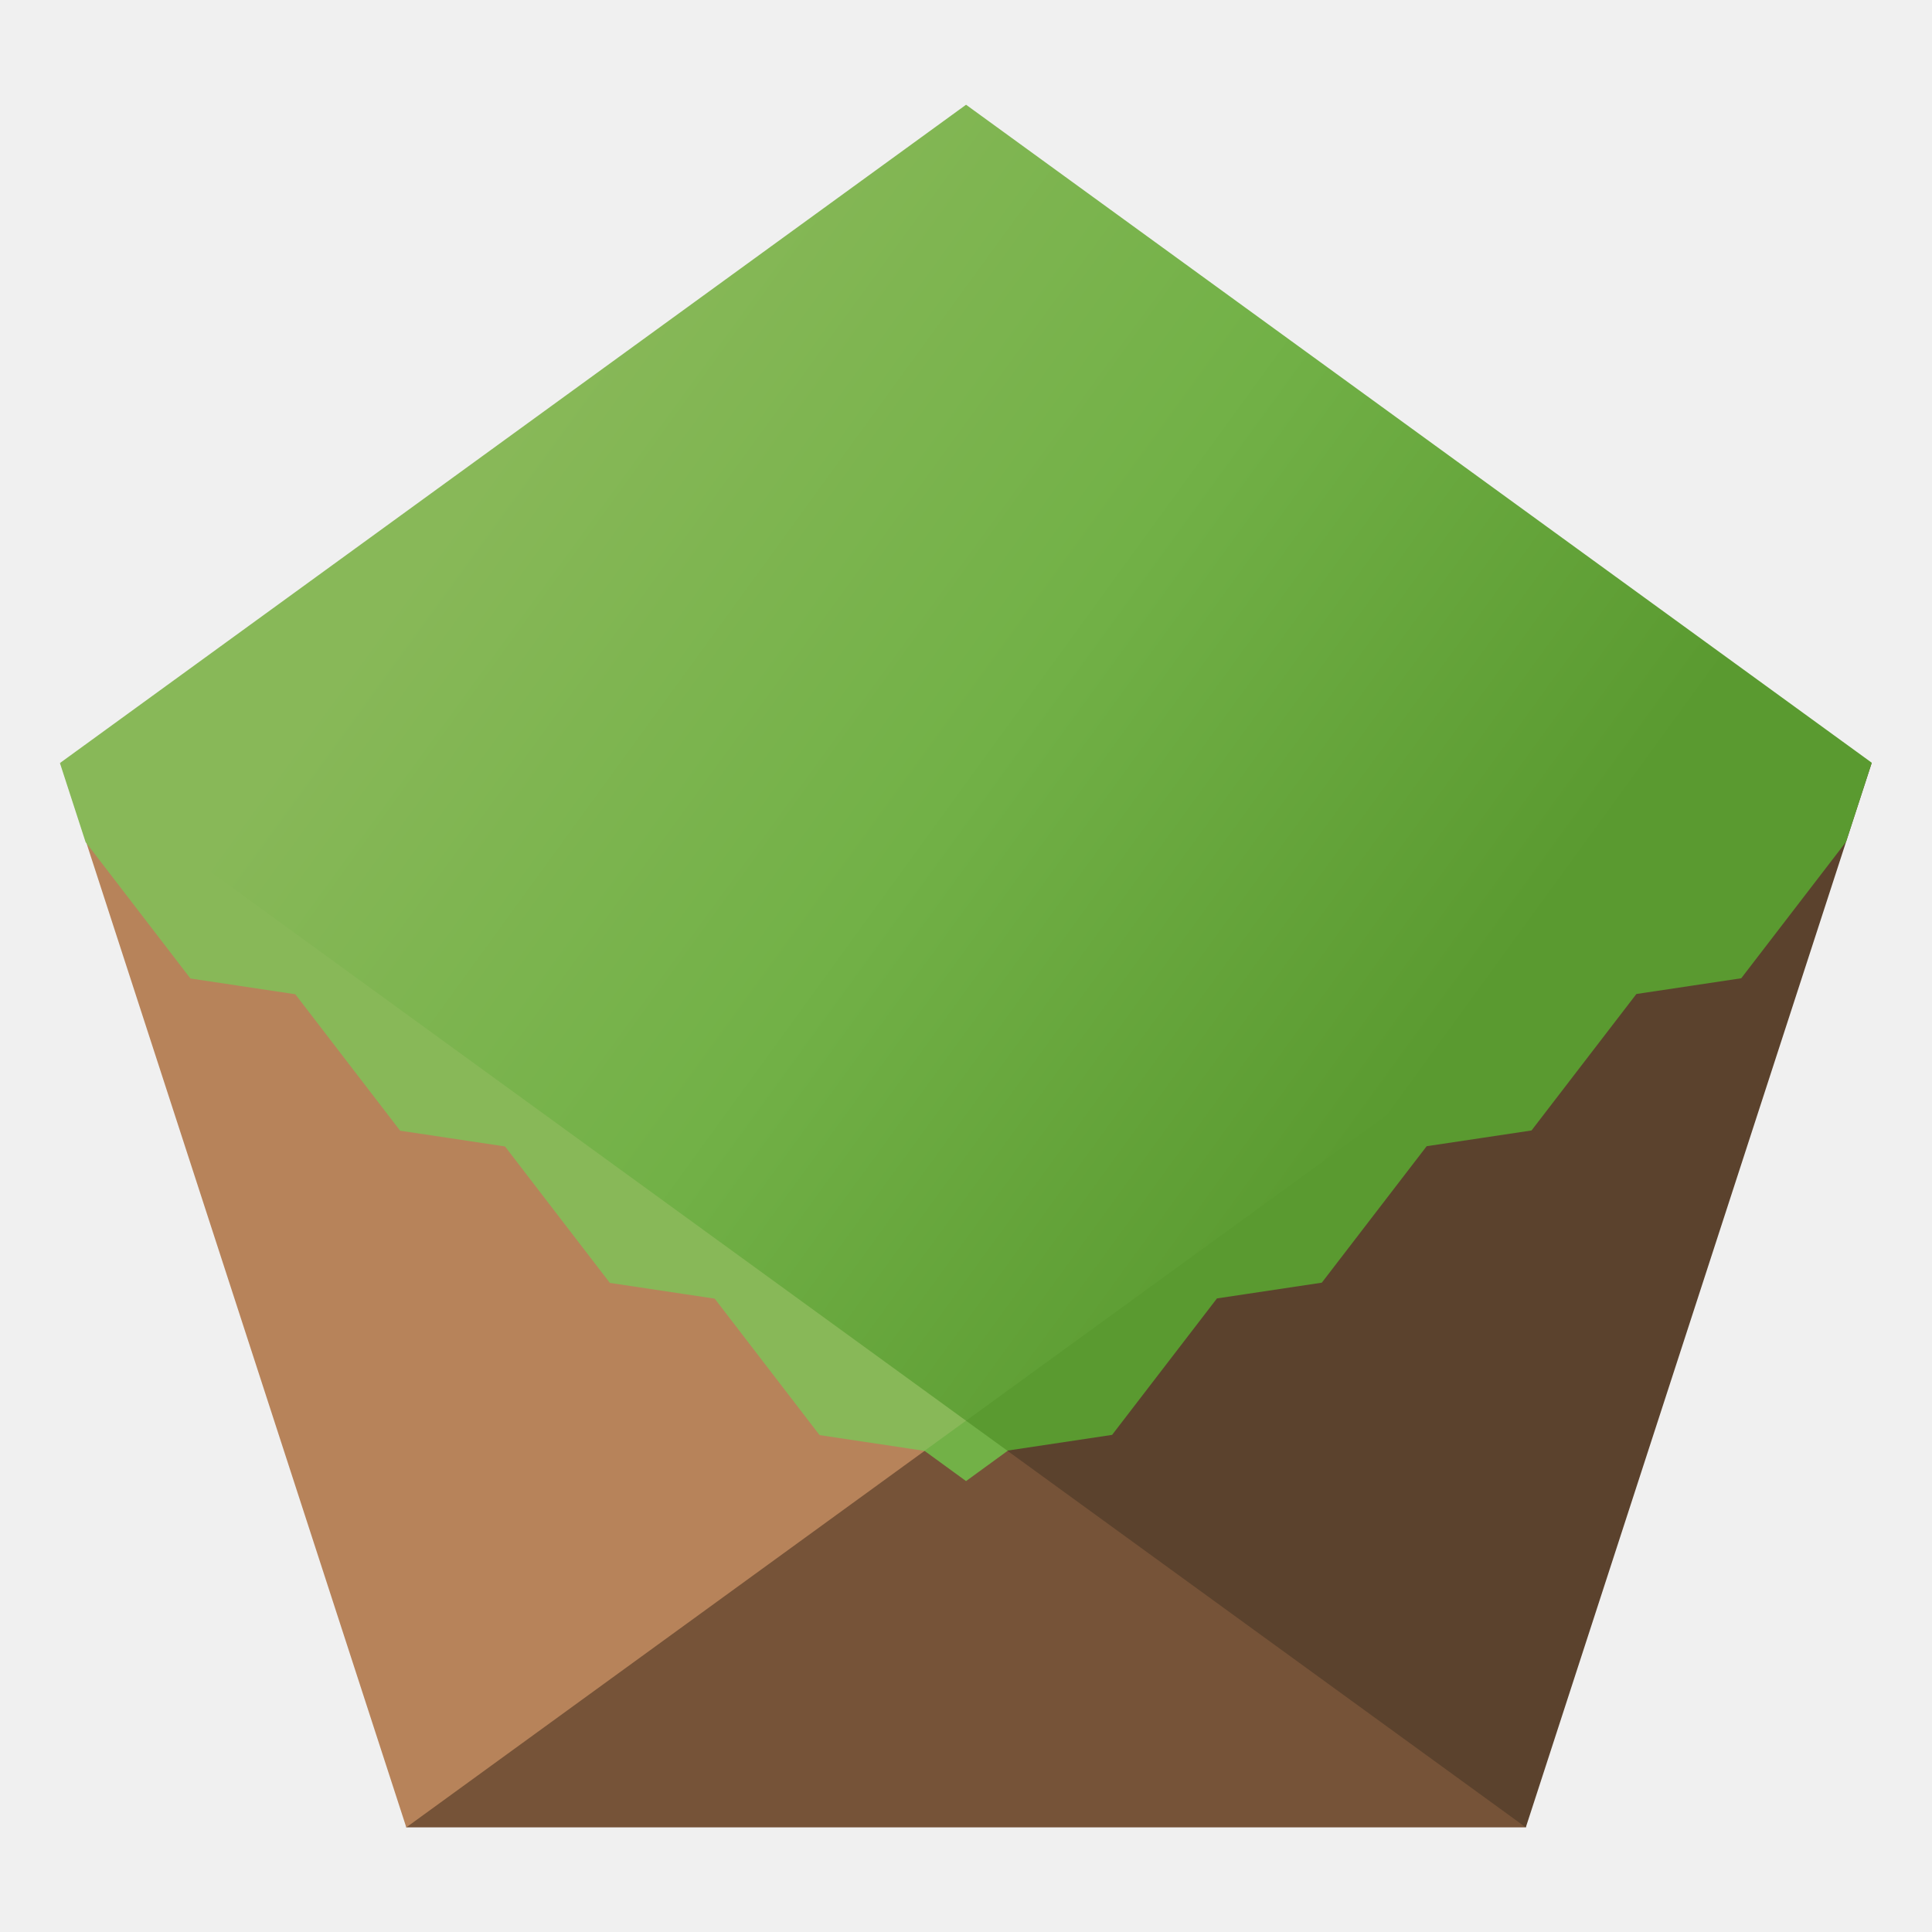
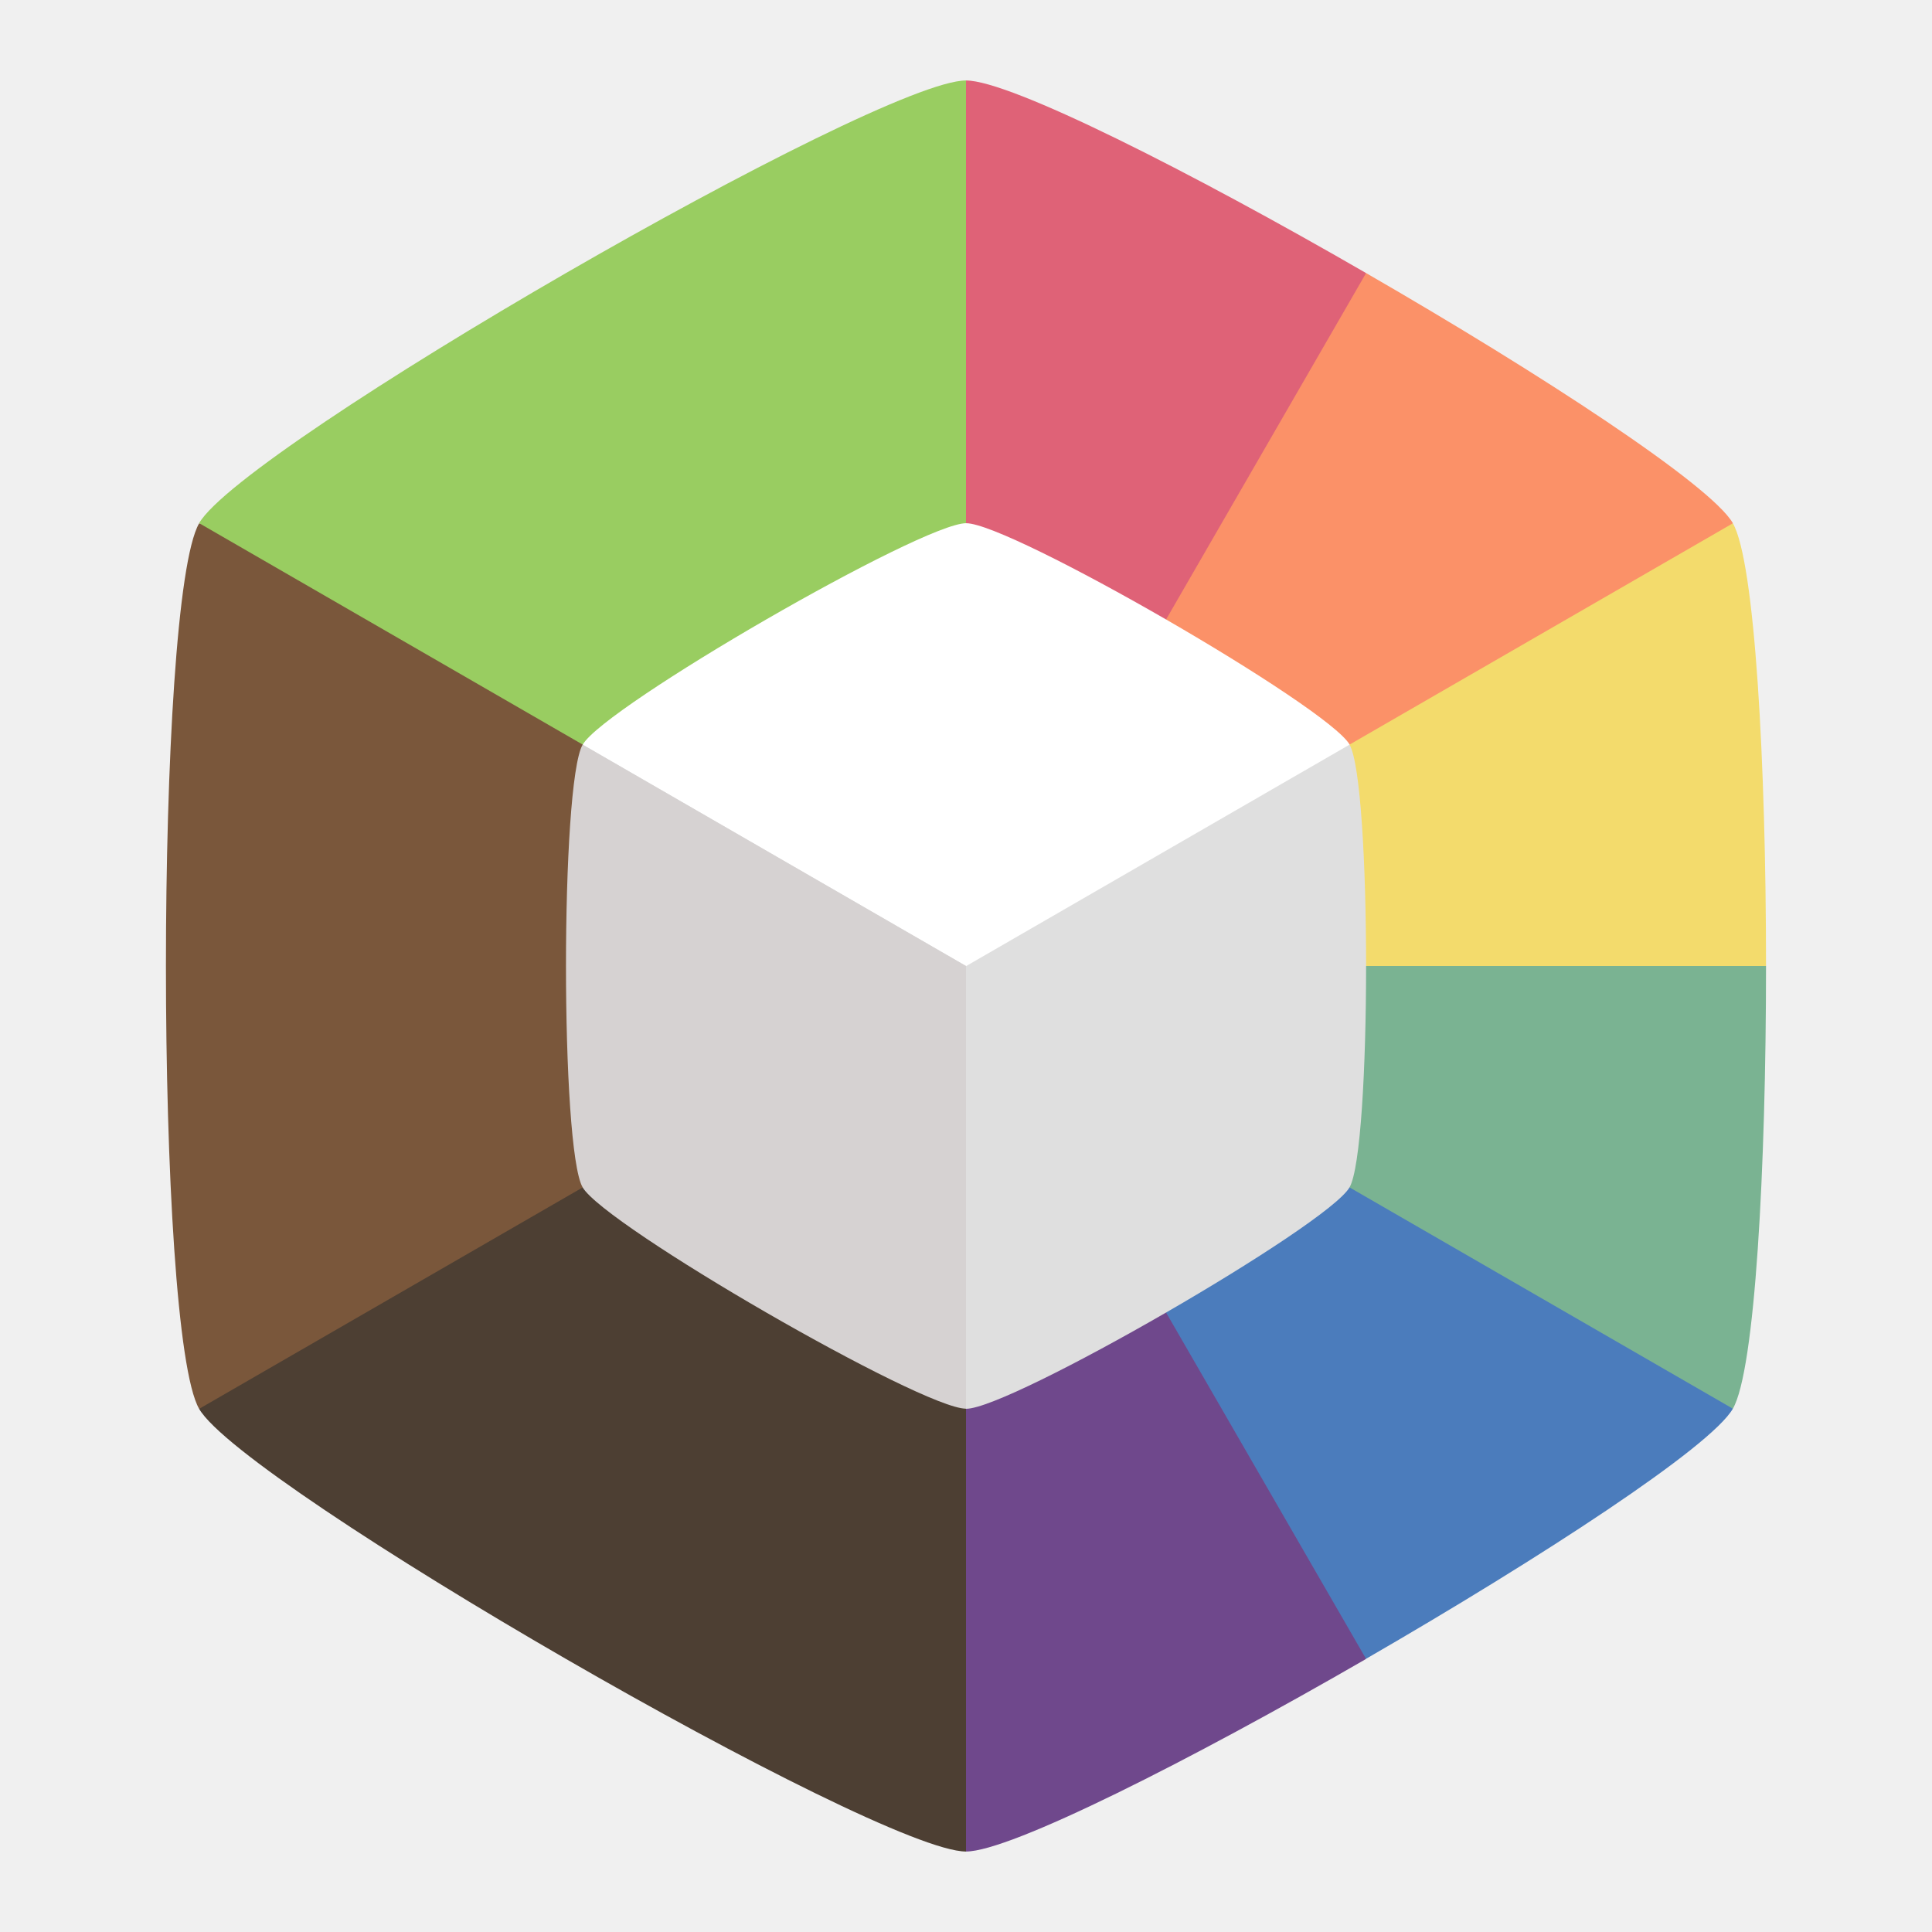
- <svg xmlns="http://www.w3.org/2000/svg" width="64" height="64" version="1.1" viewBox="0 0 16.933 16.933">
-   <defs>
-     <linearGradient id="linearGradient84726" x1="4.498" x2="12.435" y1="3.801" y2="9.568" gradientUnits="userSpaceOnUse">
-       <stop stop-color="#88b858" offset="0" />
-       <stop stop-color="#72b147" offset=".5" />
-       <stop stop-color="#5a9a30" offset="1" />
-     </linearGradient>
-   </defs>
-   <g>
-     <path d="m3.561 16.016s0-3.564 4.906-3.564c4.907 0 4.906 3.564 4.906 3.564z" fill="#765338" />
-     <path d="m8.467 12.452-4.906 3.564-3.032-9.331z" fill="#b7835a" />
-     <path d="m8.467 12.452 7.938-5.767-3.032 9.331z" fill="#5b422d" />
-     <path d="m8.831 12.716-0.364 0.265-0.364-0.265c0-0.265 0.364-0.265 0.364-0.265s0.364 0 0.364 0.265z" fill="#72b147" />
-     <path d="m8.467 12.452s-2e-7 -5.767 7.938-5.767l-0.225 0.693-0.919 1.196-0.919 0.138-0.919 1.196-0.919 0.138-0.919 1.196-0.919 0.138-0.919 1.196-0.919 0.138z" fill="#5a9a30" />
-     <path d="m8.102 12.716-0.919-0.138-0.919-1.196-0.919-0.138-0.919-1.196-0.919-0.138-0.919-1.196-0.919-0.138-0.919-1.196-0.225-0.693c7.938 1e-7 7.938 5.767 7.938 5.767z" fill="#88b858" />
-     <path d="m0.529 6.685 7.938 5.767 7.938-5.767-7.938-5.767z" fill="url(#linearGradient84726)" />
+ <svg xmlns="http://www.w3.org/2000/svg" width="48" height="48" version="1.1" viewBox="0 0 12.7 12.7">
+   <g stroke-width=".265">
+     <path d="m6.35 6.35" fill="#99cd61" />
+     <path d="m6.35 0.529-2.521 4.366 2.521 1.455 2.52-1.455 0.11-3.1c-1.151-0.665-2.339-1.266-2.63-1.266z" fill="#df6277" />
+     <path d="m8.98 1.795-2.63 4.555 2.52 1.455 2.521-4.366c-0.146-0.252-1.26-0.98-2.411-1.644z" fill="#fb9168" />
+     <path d="m11.391 3.44-5.041 2.91 2.52 1.455 2.739-1.455c0-1.329-0.073-2.658-0.218-2.91z" fill="#f3db6c" />
+     <path d="m6.35 6.35v2.91h5.041c0.146-0.252 0.218-1.581 0.218-2.91h-5.259z" fill="#7ab392" />
+     <path d="m6.35 6.35v2.91l2.63 1.644c1.151-0.665 2.266-1.392 2.411-1.644l-5.041-2.91z" fill="#4b7cbc" />
+     <path d="m6.35 6.35-2.521 1.455 2.521 4.366c0.291 0 1.479-0.601 2.63-1.266l-2.63-4.555z" fill="#6f488c" />
+     <path d="m3.829 4.895-2.52 4.366c0.291 0.504 4.459 2.91 5.041 2.91v-5.821l-2.521-1.455z" fill="#4d3f33" />
+     <path d="m1.309 3.44c-0.291 0.504-0.291 5.317 0 5.821l5.041-2.91v-2.91h-5.041z" fill="#7a573b" />
+     <path d="m6.35 0.529c-0.582-2e-8 -4.75 2.406-5.041 2.91l5.041 2.91v-5.821z" fill="#99cd61" />
  </g>
-   <path d="m0.754 7.377-0.225-0.693 7.938 5.767 7.938-5.767-0.225 0.693-7.712 5.603z" fill-opacity="0" />
+   <g transform="matrix(.88 0 0 .88 -10.906 -1.2421)">
+     <g transform="translate(13.26 2.2776)">
+       <path transform="matrix(.96975 0 0 .96975 .1921 .1921)" d="m6.35 2.939c-0.341 0-2.783 1.41-2.953 1.705l2.953 5.116 2.954-5.116c-0.171-0.295-2.613-1.705-2.954-1.705z" fill="#fff" stroke-width=".265" />
+     </g>
+     <path d="m16.746 6.974 2.864 4.961c0.331 0 2.699-1.367 2.864-1.654 0.165-0.286 0.165-3.021 0-3.307l-2.864 1.654z" fill="#dfdfdf" stroke-width=".265" />
+   </g>
+   <path d="m3.83 4.895c-0.146 0.252-0.146 2.658 0 2.91 0.146 0.252 2.229 1.455 2.52 1.455v-2.91z" fill="#d6d2d2" stroke-width=".265" />
</svg>
